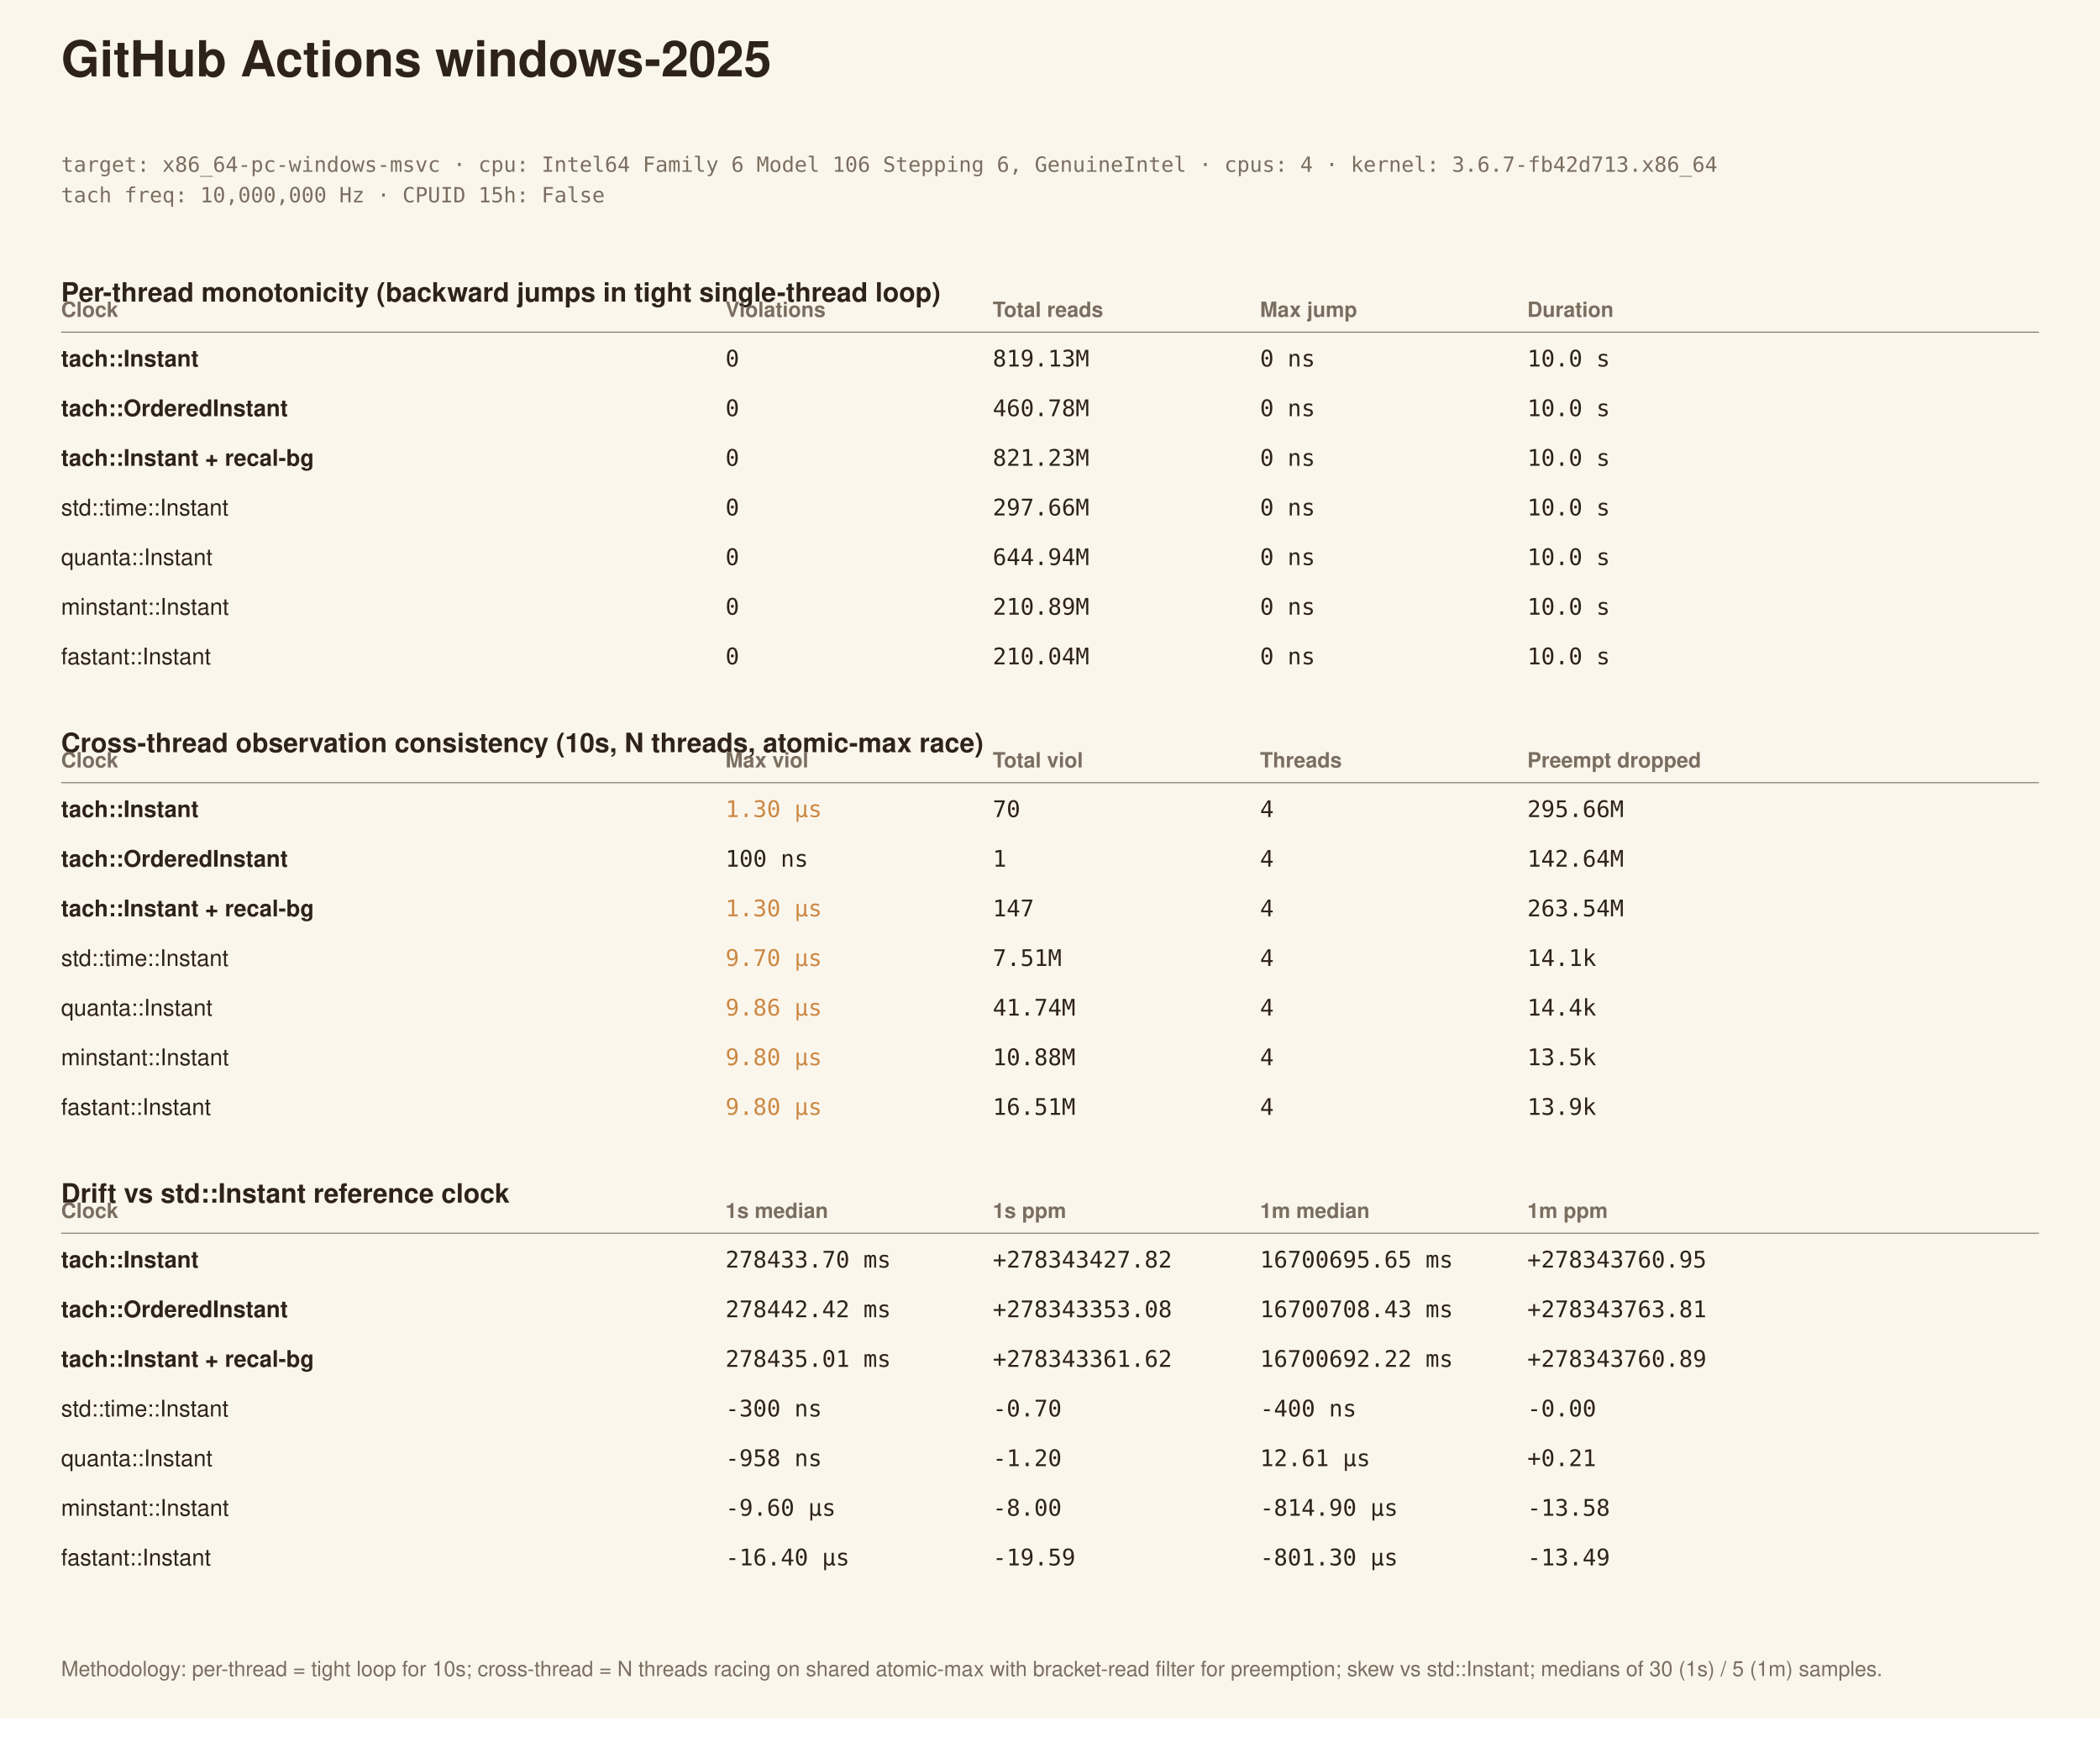
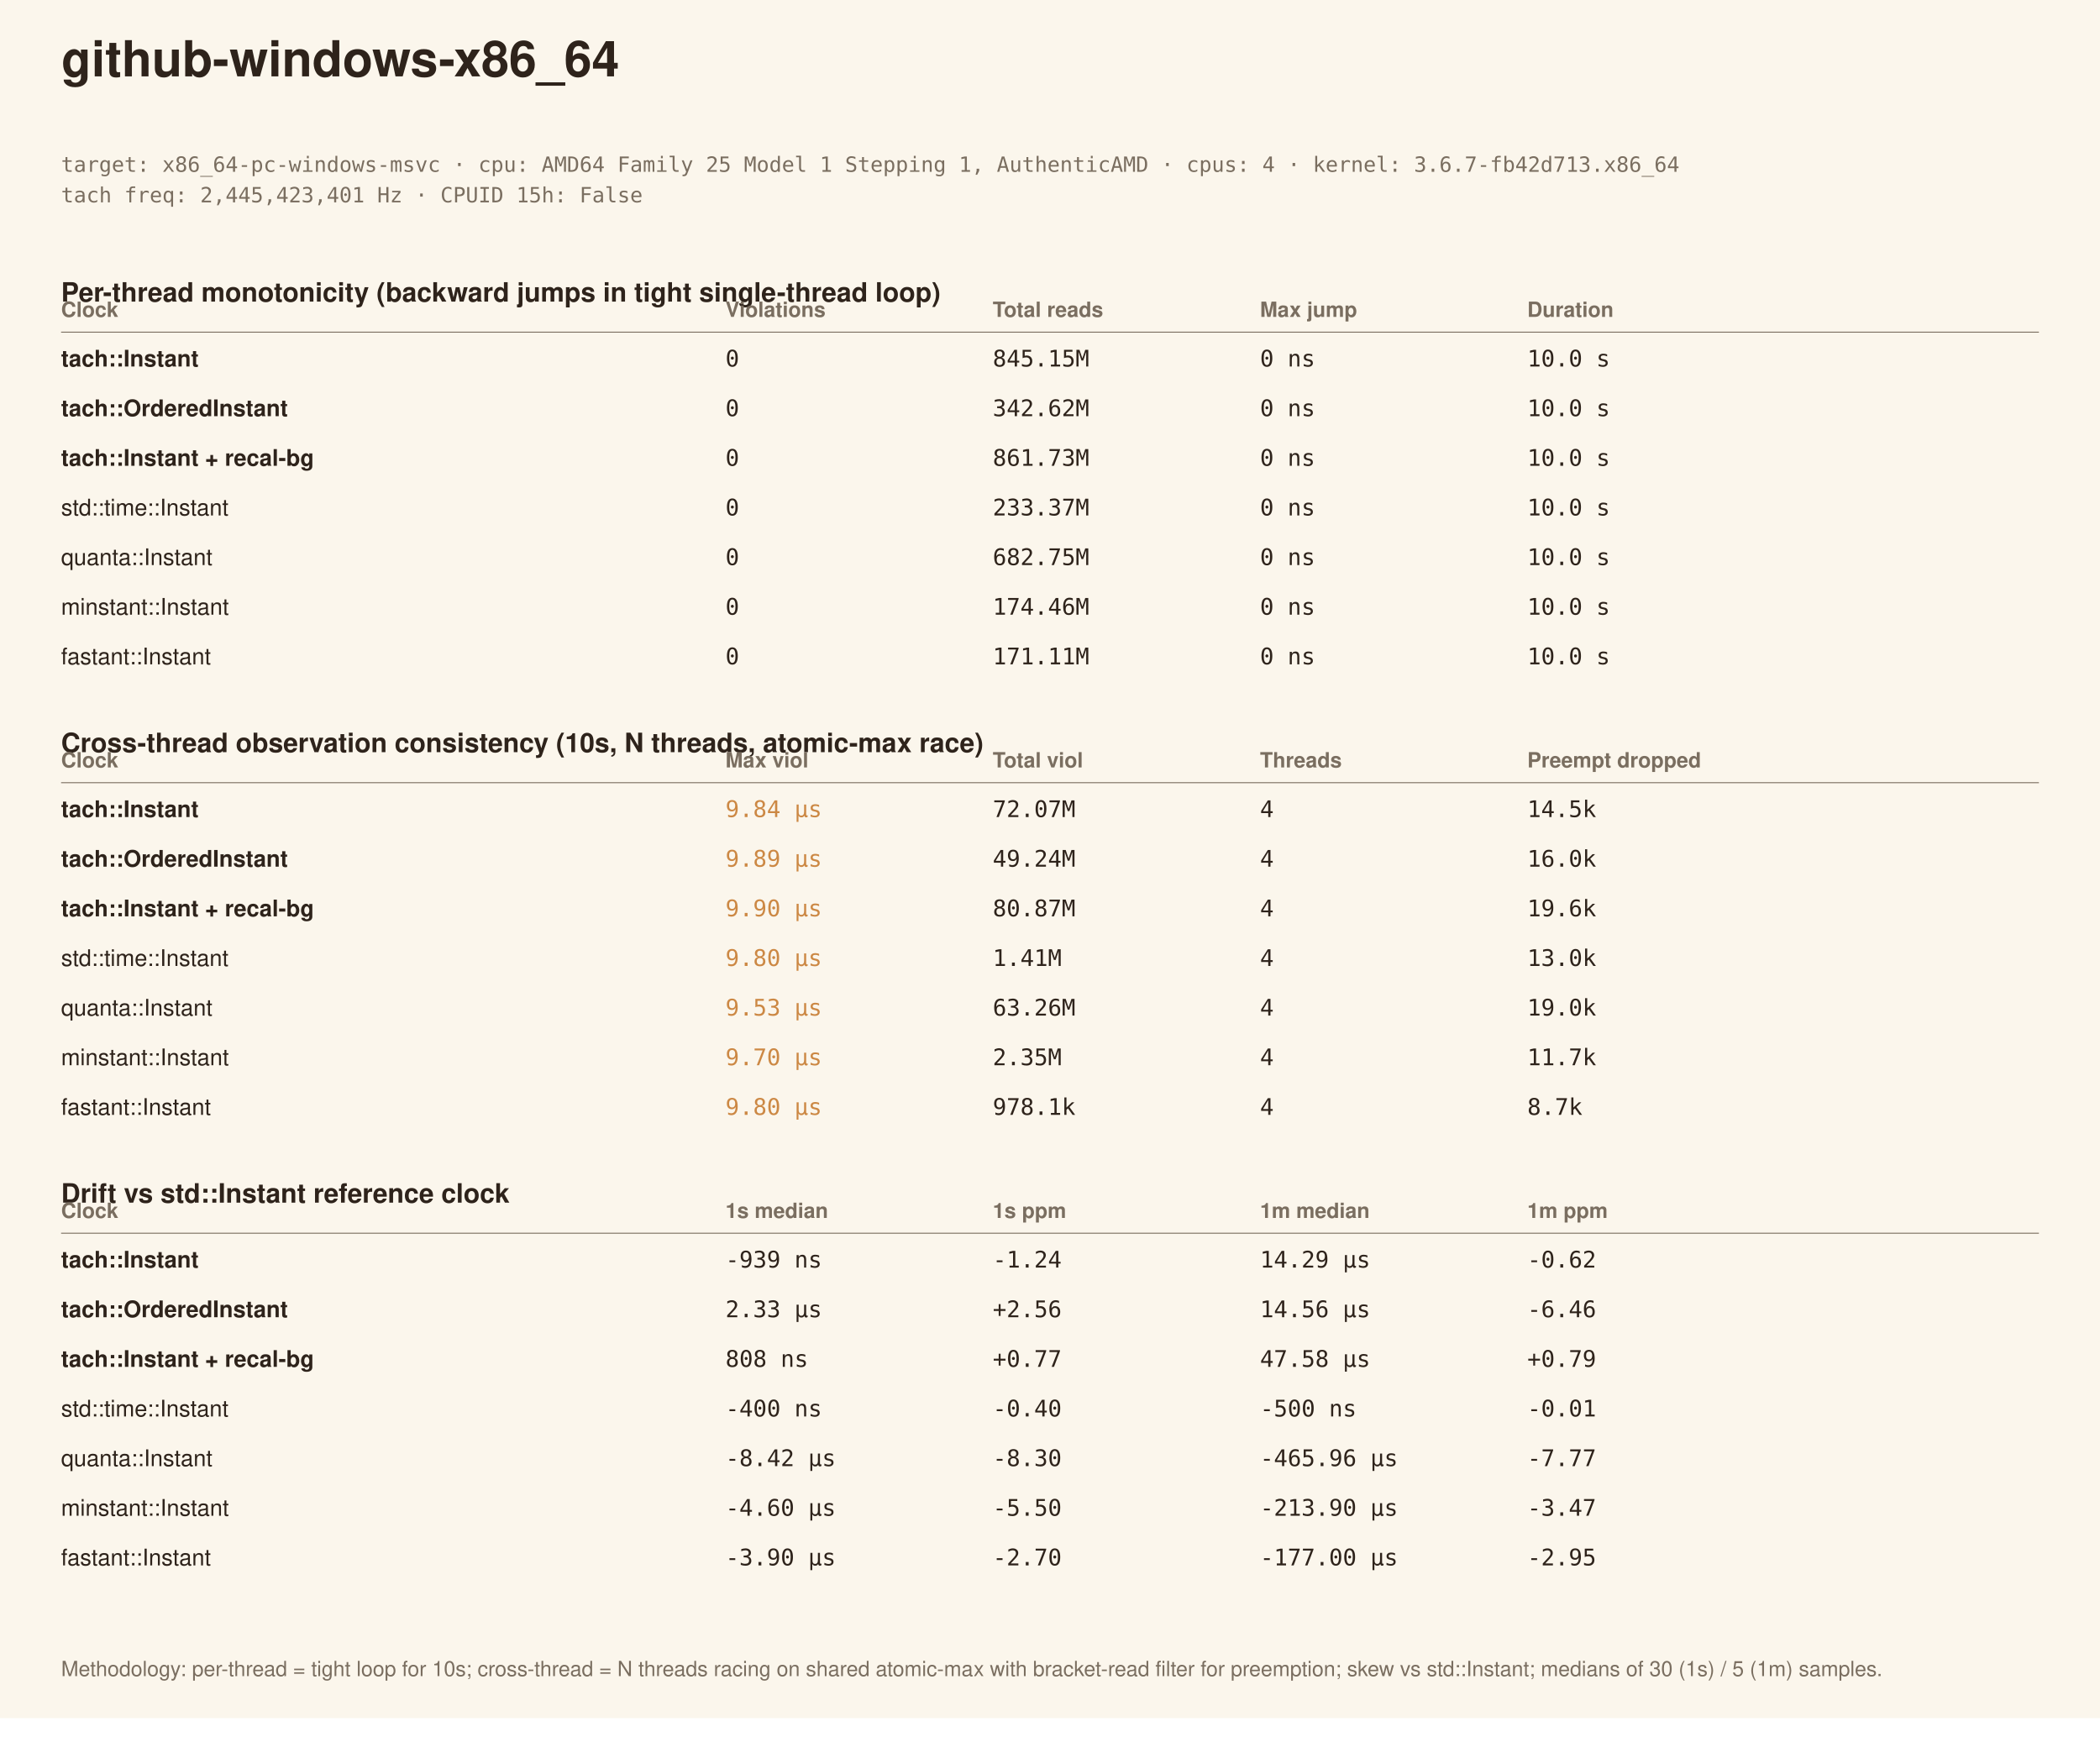
<svg xmlns="http://www.w3.org/2000/svg" viewBox="0 0 1100 918" width="1100" height="918">
  <rect width="1100" height="900" fill="#FBF6EC" />
-   <text x="32" y="40" text-anchor="start" font-family="Avenir Next, Helvetica, Arial, sans-serif" font-size="26" font-weight="bold" fill="#2E231B">GitHub Actions windows-2025</text>
-   <text x="32" y="90" text-anchor="start" font-family="monospace" font-size="11" fill="#7A6E60">target: x86_64-pc-windows-msvc  ·  cpu: Intel64 Family 6 Model 106 Stepping 6, GenuineIntel  ·  cpus: 4  ·  kernel: 3.6.7-fb42d713.x86_64</text>
-   <text x="32" y="106" text-anchor="start" font-family="monospace" font-size="11" fill="#7A6E60">tach freq: 10,000,000 Hz  ·  CPUID 15h: False</text>
+   <text x="32" y="40" text-anchor="start" font-family="Avenir Next, Helvetica, Arial, sans-serif" font-size="26" font-weight="bold" fill="#2E231B">github-windows-x86_64</text>
+   <text x="32" y="90" text-anchor="start" font-family="monospace" font-size="11" fill="#7A6E60">target: x86_64-pc-windows-msvc  ·  cpu: AMD64 Family 25 Model 1 Stepping 1, AuthenticAMD  ·  cpus: 4  ·  kernel: 3.6.7-fb42d713.x86_64</text>
+   <text x="32" y="106" text-anchor="start" font-family="monospace" font-size="11" fill="#7A6E60">tach freq: 2,445,423,401 Hz  ·  CPUID 15h: False</text>
  <text x="32" y="158" text-anchor="start" font-family="Avenir Next, Helvetica, Arial, sans-serif" font-size="14" font-weight="bold" fill="#2E231B">Per-thread monotonicity (backward jumps in tight single-thread loop)</text>
  <line x1="32" y1="174" x2="1068" y2="174" stroke="#7A6E60" stroke-width="0.5" />
  <text x="32" y="166" text-anchor="start" font-family="Avenir Next, Helvetica, Arial, sans-serif" font-size="11" font-weight="bold" fill="#7A6E60">Clock</text>
  <text x="380" y="166" text-anchor="start" font-family="Avenir Next, Helvetica, Arial, sans-serif" font-size="11" font-weight="bold" fill="#7A6E60">Violations</text>
  <text x="520" y="166" text-anchor="start" font-family="Avenir Next, Helvetica, Arial, sans-serif" font-size="11" font-weight="bold" fill="#7A6E60">Total reads</text>
  <text x="660" y="166" text-anchor="start" font-family="Avenir Next, Helvetica, Arial, sans-serif" font-size="11" font-weight="bold" fill="#7A6E60">Max jump</text>
  <text x="800" y="166" text-anchor="start" font-family="Avenir Next, Helvetica, Arial, sans-serif" font-size="11" font-weight="bold" fill="#7A6E60">Duration</text>
  <text x="32" y="192" text-anchor="start" font-family="Avenir Next, Helvetica, Arial, sans-serif" font-size="12" font-weight="bold" fill="#2E231B">tach::Instant</text>
  <text x="380" y="192" text-anchor="start" font-family="monospace" font-size="12" fill="#2E231B">0</text>
-   <text x="520" y="192" text-anchor="start" font-family="monospace" font-size="12" fill="#2E231B">819.13M</text>
+   <text x="520" y="192" text-anchor="start" font-family="monospace" font-size="12" fill="#2E231B">845.15M</text>
  <text x="660" y="192" text-anchor="start" font-family="monospace" font-size="12" fill="#2E231B">0 ns</text>
  <text x="800" y="192" text-anchor="start" font-family="monospace" font-size="12" fill="#2E231B">10.0 s</text>
  <text x="32" y="218" text-anchor="start" font-family="Avenir Next, Helvetica, Arial, sans-serif" font-size="12" font-weight="bold" fill="#2E231B">tach::OrderedInstant</text>
  <text x="380" y="218" text-anchor="start" font-family="monospace" font-size="12" fill="#2E231B">0</text>
-   <text x="520" y="218" text-anchor="start" font-family="monospace" font-size="12" fill="#2E231B">460.78M</text>
+   <text x="520" y="218" text-anchor="start" font-family="monospace" font-size="12" fill="#2E231B">342.62M</text>
  <text x="660" y="218" text-anchor="start" font-family="monospace" font-size="12" fill="#2E231B">0 ns</text>
  <text x="800" y="218" text-anchor="start" font-family="monospace" font-size="12" fill="#2E231B">10.0 s</text>
  <text x="32" y="244" text-anchor="start" font-family="Avenir Next, Helvetica, Arial, sans-serif" font-size="12" font-weight="bold" fill="#2E231B">tach::Instant + recal-bg</text>
  <text x="380" y="244" text-anchor="start" font-family="monospace" font-size="12" fill="#2E231B">0</text>
-   <text x="520" y="244" text-anchor="start" font-family="monospace" font-size="12" fill="#2E231B">821.23M</text>
+   <text x="520" y="244" text-anchor="start" font-family="monospace" font-size="12" fill="#2E231B">861.73M</text>
  <text x="660" y="244" text-anchor="start" font-family="monospace" font-size="12" fill="#2E231B">0 ns</text>
  <text x="800" y="244" text-anchor="start" font-family="monospace" font-size="12" fill="#2E231B">10.0 s</text>
  <text x="32" y="270" text-anchor="start" font-family="Avenir Next, Helvetica, Arial, sans-serif" font-size="12" fill="#2E231B">std::time::Instant</text>
  <text x="380" y="270" text-anchor="start" font-family="monospace" font-size="12" fill="#2E231B">0</text>
-   <text x="520" y="270" text-anchor="start" font-family="monospace" font-size="12" fill="#2E231B">297.66M</text>
+   <text x="520" y="270" text-anchor="start" font-family="monospace" font-size="12" fill="#2E231B">233.37M</text>
  <text x="660" y="270" text-anchor="start" font-family="monospace" font-size="12" fill="#2E231B">0 ns</text>
  <text x="800" y="270" text-anchor="start" font-family="monospace" font-size="12" fill="#2E231B">10.0 s</text>
  <text x="32" y="296" text-anchor="start" font-family="Avenir Next, Helvetica, Arial, sans-serif" font-size="12" fill="#2E231B">quanta::Instant</text>
  <text x="380" y="296" text-anchor="start" font-family="monospace" font-size="12" fill="#2E231B">0</text>
-   <text x="520" y="296" text-anchor="start" font-family="monospace" font-size="12" fill="#2E231B">644.94M</text>
+   <text x="520" y="296" text-anchor="start" font-family="monospace" font-size="12" fill="#2E231B">682.75M</text>
  <text x="660" y="296" text-anchor="start" font-family="monospace" font-size="12" fill="#2E231B">0 ns</text>
  <text x="800" y="296" text-anchor="start" font-family="monospace" font-size="12" fill="#2E231B">10.0 s</text>
  <text x="32" y="322" text-anchor="start" font-family="Avenir Next, Helvetica, Arial, sans-serif" font-size="12" fill="#2E231B">minstant::Instant</text>
  <text x="380" y="322" text-anchor="start" font-family="monospace" font-size="12" fill="#2E231B">0</text>
-   <text x="520" y="322" text-anchor="start" font-family="monospace" font-size="12" fill="#2E231B">210.89M</text>
+   <text x="520" y="322" text-anchor="start" font-family="monospace" font-size="12" fill="#2E231B">174.46M</text>
  <text x="660" y="322" text-anchor="start" font-family="monospace" font-size="12" fill="#2E231B">0 ns</text>
  <text x="800" y="322" text-anchor="start" font-family="monospace" font-size="12" fill="#2E231B">10.0 s</text>
  <text x="32" y="348" text-anchor="start" font-family="Avenir Next, Helvetica, Arial, sans-serif" font-size="12" fill="#2E231B">fastant::Instant</text>
  <text x="380" y="348" text-anchor="start" font-family="monospace" font-size="12" fill="#2E231B">0</text>
-   <text x="520" y="348" text-anchor="start" font-family="monospace" font-size="12" fill="#2E231B">210.04M</text>
+   <text x="520" y="348" text-anchor="start" font-family="monospace" font-size="12" fill="#2E231B">171.11M</text>
  <text x="660" y="348" text-anchor="start" font-family="monospace" font-size="12" fill="#2E231B">0 ns</text>
  <text x="800" y="348" text-anchor="start" font-family="monospace" font-size="12" fill="#2E231B">10.0 s</text>
  <text x="32" y="394" text-anchor="start" font-family="Avenir Next, Helvetica, Arial, sans-serif" font-size="14" font-weight="bold" fill="#2E231B">Cross-thread observation consistency (10s, N threads, atomic-max race)</text>
  <line x1="32" y1="410" x2="1068" y2="410" stroke="#7A6E60" stroke-width="0.5" />
  <text x="32" y="402" text-anchor="start" font-family="Avenir Next, Helvetica, Arial, sans-serif" font-size="11" font-weight="bold" fill="#7A6E60">Clock</text>
  <text x="380" y="402" text-anchor="start" font-family="Avenir Next, Helvetica, Arial, sans-serif" font-size="11" font-weight="bold" fill="#7A6E60">Max viol</text>
  <text x="520" y="402" text-anchor="start" font-family="Avenir Next, Helvetica, Arial, sans-serif" font-size="11" font-weight="bold" fill="#7A6E60">Total viol</text>
  <text x="660" y="402" text-anchor="start" font-family="Avenir Next, Helvetica, Arial, sans-serif" font-size="11" font-weight="bold" fill="#7A6E60">Threads</text>
  <text x="800" y="402" text-anchor="start" font-family="Avenir Next, Helvetica, Arial, sans-serif" font-size="11" font-weight="bold" fill="#7A6E60">Preempt dropped</text>
  <text x="32" y="428" text-anchor="start" font-family="Avenir Next, Helvetica, Arial, sans-serif" font-size="12" font-weight="bold" fill="#2E231B">tach::Instant</text>
-   <text x="380" y="428" text-anchor="start" font-family="monospace" font-size="12" fill="#cc8844">1.30 µs</text>
-   <text x="520" y="428" text-anchor="start" font-family="monospace" font-size="12" fill="#2E231B">70</text>
+   <text x="380" y="428" text-anchor="start" font-family="monospace" font-size="12" fill="#cc8844">9.84 µs</text>
+   <text x="520" y="428" text-anchor="start" font-family="monospace" font-size="12" fill="#2E231B">72.07M</text>
  <text x="660" y="428" text-anchor="start" font-family="monospace" font-size="12" fill="#2E231B">4</text>
-   <text x="800" y="428" text-anchor="start" font-family="monospace" font-size="12" fill="#2E231B">295.66M</text>
+   <text x="800" y="428" text-anchor="start" font-family="monospace" font-size="12" fill="#2E231B">14.5k</text>
  <text x="32" y="454" text-anchor="start" font-family="Avenir Next, Helvetica, Arial, sans-serif" font-size="12" font-weight="bold" fill="#2E231B">tach::OrderedInstant</text>
-   <text x="380" y="454" text-anchor="start" font-family="monospace" font-size="12" fill="#2E231B">100 ns</text>
-   <text x="520" y="454" text-anchor="start" font-family="monospace" font-size="12" fill="#2E231B">1</text>
+   <text x="380" y="454" text-anchor="start" font-family="monospace" font-size="12" fill="#cc8844">9.89 µs</text>
+   <text x="520" y="454" text-anchor="start" font-family="monospace" font-size="12" fill="#2E231B">49.24M</text>
  <text x="660" y="454" text-anchor="start" font-family="monospace" font-size="12" fill="#2E231B">4</text>
-   <text x="800" y="454" text-anchor="start" font-family="monospace" font-size="12" fill="#2E231B">142.64M</text>
+   <text x="800" y="454" text-anchor="start" font-family="monospace" font-size="12" fill="#2E231B">16.0k</text>
  <text x="32" y="480" text-anchor="start" font-family="Avenir Next, Helvetica, Arial, sans-serif" font-size="12" font-weight="bold" fill="#2E231B">tach::Instant + recal-bg</text>
-   <text x="380" y="480" text-anchor="start" font-family="monospace" font-size="12" fill="#cc8844">1.30 µs</text>
-   <text x="520" y="480" text-anchor="start" font-family="monospace" font-size="12" fill="#2E231B">147</text>
+   <text x="380" y="480" text-anchor="start" font-family="monospace" font-size="12" fill="#cc8844">9.90 µs</text>
+   <text x="520" y="480" text-anchor="start" font-family="monospace" font-size="12" fill="#2E231B">80.87M</text>
  <text x="660" y="480" text-anchor="start" font-family="monospace" font-size="12" fill="#2E231B">4</text>
-   <text x="800" y="480" text-anchor="start" font-family="monospace" font-size="12" fill="#2E231B">263.54M</text>
+   <text x="800" y="480" text-anchor="start" font-family="monospace" font-size="12" fill="#2E231B">19.6k</text>
  <text x="32" y="506" text-anchor="start" font-family="Avenir Next, Helvetica, Arial, sans-serif" font-size="12" fill="#2E231B">std::time::Instant</text>
-   <text x="380" y="506" text-anchor="start" font-family="monospace" font-size="12" fill="#cc8844">9.70 µs</text>
-   <text x="520" y="506" text-anchor="start" font-family="monospace" font-size="12" fill="#2E231B">7.51M</text>
+   <text x="380" y="506" text-anchor="start" font-family="monospace" font-size="12" fill="#cc8844">9.80 µs</text>
+   <text x="520" y="506" text-anchor="start" font-family="monospace" font-size="12" fill="#2E231B">1.41M</text>
  <text x="660" y="506" text-anchor="start" font-family="monospace" font-size="12" fill="#2E231B">4</text>
-   <text x="800" y="506" text-anchor="start" font-family="monospace" font-size="12" fill="#2E231B">14.1k</text>
+   <text x="800" y="506" text-anchor="start" font-family="monospace" font-size="12" fill="#2E231B">13.0k</text>
  <text x="32" y="532" text-anchor="start" font-family="Avenir Next, Helvetica, Arial, sans-serif" font-size="12" fill="#2E231B">quanta::Instant</text>
-   <text x="380" y="532" text-anchor="start" font-family="monospace" font-size="12" fill="#cc8844">9.86 µs</text>
-   <text x="520" y="532" text-anchor="start" font-family="monospace" font-size="12" fill="#2E231B">41.74M</text>
+   <text x="380" y="532" text-anchor="start" font-family="monospace" font-size="12" fill="#cc8844">9.53 µs</text>
+   <text x="520" y="532" text-anchor="start" font-family="monospace" font-size="12" fill="#2E231B">63.26M</text>
  <text x="660" y="532" text-anchor="start" font-family="monospace" font-size="12" fill="#2E231B">4</text>
-   <text x="800" y="532" text-anchor="start" font-family="monospace" font-size="12" fill="#2E231B">14.4k</text>
+   <text x="800" y="532" text-anchor="start" font-family="monospace" font-size="12" fill="#2E231B">19.0k</text>
  <text x="32" y="558" text-anchor="start" font-family="Avenir Next, Helvetica, Arial, sans-serif" font-size="12" fill="#2E231B">minstant::Instant</text>
-   <text x="380" y="558" text-anchor="start" font-family="monospace" font-size="12" fill="#cc8844">9.80 µs</text>
-   <text x="520" y="558" text-anchor="start" font-family="monospace" font-size="12" fill="#2E231B">10.88M</text>
+   <text x="380" y="558" text-anchor="start" font-family="monospace" font-size="12" fill="#cc8844">9.70 µs</text>
+   <text x="520" y="558" text-anchor="start" font-family="monospace" font-size="12" fill="#2E231B">2.35M</text>
  <text x="660" y="558" text-anchor="start" font-family="monospace" font-size="12" fill="#2E231B">4</text>
-   <text x="800" y="558" text-anchor="start" font-family="monospace" font-size="12" fill="#2E231B">13.5k</text>
+   <text x="800" y="558" text-anchor="start" font-family="monospace" font-size="12" fill="#2E231B">11.7k</text>
  <text x="32" y="584" text-anchor="start" font-family="Avenir Next, Helvetica, Arial, sans-serif" font-size="12" fill="#2E231B">fastant::Instant</text>
  <text x="380" y="584" text-anchor="start" font-family="monospace" font-size="12" fill="#cc8844">9.80 µs</text>
-   <text x="520" y="584" text-anchor="start" font-family="monospace" font-size="12" fill="#2E231B">16.51M</text>
+   <text x="520" y="584" text-anchor="start" font-family="monospace" font-size="12" fill="#2E231B">978.1k</text>
  <text x="660" y="584" text-anchor="start" font-family="monospace" font-size="12" fill="#2E231B">4</text>
-   <text x="800" y="584" text-anchor="start" font-family="monospace" font-size="12" fill="#2E231B">13.9k</text>
+   <text x="800" y="584" text-anchor="start" font-family="monospace" font-size="12" fill="#2E231B">8.7k</text>
  <text x="32" y="630" text-anchor="start" font-family="Avenir Next, Helvetica, Arial, sans-serif" font-size="14" font-weight="bold" fill="#2E231B">Drift vs std::Instant reference clock</text>
  <line x1="32" y1="646" x2="1068" y2="646" stroke="#7A6E60" stroke-width="0.5" />
  <text x="32" y="638" text-anchor="start" font-family="Avenir Next, Helvetica, Arial, sans-serif" font-size="11" font-weight="bold" fill="#7A6E60">Clock</text>
  <text x="380" y="638" text-anchor="start" font-family="Avenir Next, Helvetica, Arial, sans-serif" font-size="11" font-weight="bold" fill="#7A6E60">1s median</text>
  <text x="520" y="638" text-anchor="start" font-family="Avenir Next, Helvetica, Arial, sans-serif" font-size="11" font-weight="bold" fill="#7A6E60">1s ppm</text>
  <text x="660" y="638" text-anchor="start" font-family="Avenir Next, Helvetica, Arial, sans-serif" font-size="11" font-weight="bold" fill="#7A6E60">1m median</text>
  <text x="800" y="638" text-anchor="start" font-family="Avenir Next, Helvetica, Arial, sans-serif" font-size="11" font-weight="bold" fill="#7A6E60">1m ppm</text>
  <text x="32" y="664" text-anchor="start" font-family="Avenir Next, Helvetica, Arial, sans-serif" font-size="12" font-weight="bold" fill="#2E231B">tach::Instant</text>
-   <text x="380" y="664" text-anchor="start" font-family="monospace" font-size="12" fill="#2E231B">278433.70 ms</text>
-   <text x="520" y="664" text-anchor="start" font-family="monospace" font-size="12" fill="#2E231B">+278343427.82</text>
-   <text x="660" y="664" text-anchor="start" font-family="monospace" font-size="12" fill="#2E231B">16700695.65 ms</text>
-   <text x="800" y="664" text-anchor="start" font-family="monospace" font-size="12" fill="#2E231B">+278343760.95</text>
+   <text x="380" y="664" text-anchor="start" font-family="monospace" font-size="12" fill="#2E231B">-939 ns</text>
+   <text x="520" y="664" text-anchor="start" font-family="monospace" font-size="12" fill="#2E231B">-1.24</text>
+   <text x="660" y="664" text-anchor="start" font-family="monospace" font-size="12" fill="#2E231B">14.29 µs</text>
+   <text x="800" y="664" text-anchor="start" font-family="monospace" font-size="12" fill="#2E231B">-0.62</text>
  <text x="32" y="690" text-anchor="start" font-family="Avenir Next, Helvetica, Arial, sans-serif" font-size="12" font-weight="bold" fill="#2E231B">tach::OrderedInstant</text>
-   <text x="380" y="690" text-anchor="start" font-family="monospace" font-size="12" fill="#2E231B">278442.42 ms</text>
-   <text x="520" y="690" text-anchor="start" font-family="monospace" font-size="12" fill="#2E231B">+278343353.08</text>
-   <text x="660" y="690" text-anchor="start" font-family="monospace" font-size="12" fill="#2E231B">16700708.43 ms</text>
-   <text x="800" y="690" text-anchor="start" font-family="monospace" font-size="12" fill="#2E231B">+278343763.81</text>
+   <text x="380" y="690" text-anchor="start" font-family="monospace" font-size="12" fill="#2E231B">2.33 µs</text>
+   <text x="520" y="690" text-anchor="start" font-family="monospace" font-size="12" fill="#2E231B">+2.56</text>
+   <text x="660" y="690" text-anchor="start" font-family="monospace" font-size="12" fill="#2E231B">14.56 µs</text>
+   <text x="800" y="690" text-anchor="start" font-family="monospace" font-size="12" fill="#2E231B">-6.46</text>
  <text x="32" y="716" text-anchor="start" font-family="Avenir Next, Helvetica, Arial, sans-serif" font-size="12" font-weight="bold" fill="#2E231B">tach::Instant + recal-bg</text>
-   <text x="380" y="716" text-anchor="start" font-family="monospace" font-size="12" fill="#2E231B">278435.01 ms</text>
-   <text x="520" y="716" text-anchor="start" font-family="monospace" font-size="12" fill="#2E231B">+278343361.62</text>
-   <text x="660" y="716" text-anchor="start" font-family="monospace" font-size="12" fill="#2E231B">16700692.22 ms</text>
-   <text x="800" y="716" text-anchor="start" font-family="monospace" font-size="12" fill="#2E231B">+278343760.89</text>
+   <text x="380" y="716" text-anchor="start" font-family="monospace" font-size="12" fill="#2E231B">808 ns</text>
+   <text x="520" y="716" text-anchor="start" font-family="monospace" font-size="12" fill="#2E231B">+0.77</text>
+   <text x="660" y="716" text-anchor="start" font-family="monospace" font-size="12" fill="#2E231B">47.58 µs</text>
+   <text x="800" y="716" text-anchor="start" font-family="monospace" font-size="12" fill="#2E231B">+0.79</text>
  <text x="32" y="742" text-anchor="start" font-family="Avenir Next, Helvetica, Arial, sans-serif" font-size="12" fill="#2E231B">std::time::Instant</text>
-   <text x="380" y="742" text-anchor="start" font-family="monospace" font-size="12" fill="#2E231B">-300 ns</text>
-   <text x="520" y="742" text-anchor="start" font-family="monospace" font-size="12" fill="#2E231B">-0.70</text>
-   <text x="660" y="742" text-anchor="start" font-family="monospace" font-size="12" fill="#2E231B">-400 ns</text>
-   <text x="800" y="742" text-anchor="start" font-family="monospace" font-size="12" fill="#2E231B">-0.00</text>
+   <text x="380" y="742" text-anchor="start" font-family="monospace" font-size="12" fill="#2E231B">-400 ns</text>
+   <text x="520" y="742" text-anchor="start" font-family="monospace" font-size="12" fill="#2E231B">-0.40</text>
+   <text x="660" y="742" text-anchor="start" font-family="monospace" font-size="12" fill="#2E231B">-500 ns</text>
+   <text x="800" y="742" text-anchor="start" font-family="monospace" font-size="12" fill="#2E231B">-0.01</text>
  <text x="32" y="768" text-anchor="start" font-family="Avenir Next, Helvetica, Arial, sans-serif" font-size="12" fill="#2E231B">quanta::Instant</text>
-   <text x="380" y="768" text-anchor="start" font-family="monospace" font-size="12" fill="#2E231B">-958 ns</text>
-   <text x="520" y="768" text-anchor="start" font-family="monospace" font-size="12" fill="#2E231B">-1.20</text>
-   <text x="660" y="768" text-anchor="start" font-family="monospace" font-size="12" fill="#2E231B">12.61 µs</text>
-   <text x="800" y="768" text-anchor="start" font-family="monospace" font-size="12" fill="#2E231B">+0.21</text>
+   <text x="380" y="768" text-anchor="start" font-family="monospace" font-size="12" fill="#2E231B">-8.42 µs</text>
+   <text x="520" y="768" text-anchor="start" font-family="monospace" font-size="12" fill="#2E231B">-8.30</text>
+   <text x="660" y="768" text-anchor="start" font-family="monospace" font-size="12" fill="#2E231B">-465.96 µs</text>
+   <text x="800" y="768" text-anchor="start" font-family="monospace" font-size="12" fill="#2E231B">-7.77</text>
  <text x="32" y="794" text-anchor="start" font-family="Avenir Next, Helvetica, Arial, sans-serif" font-size="12" fill="#2E231B">minstant::Instant</text>
-   <text x="380" y="794" text-anchor="start" font-family="monospace" font-size="12" fill="#2E231B">-9.60 µs</text>
-   <text x="520" y="794" text-anchor="start" font-family="monospace" font-size="12" fill="#2E231B">-8.00</text>
-   <text x="660" y="794" text-anchor="start" font-family="monospace" font-size="12" fill="#2E231B">-814.90 µs</text>
-   <text x="800" y="794" text-anchor="start" font-family="monospace" font-size="12" fill="#2E231B">-13.58</text>
+   <text x="380" y="794" text-anchor="start" font-family="monospace" font-size="12" fill="#2E231B">-4.60 µs</text>
+   <text x="520" y="794" text-anchor="start" font-family="monospace" font-size="12" fill="#2E231B">-5.50</text>
+   <text x="660" y="794" text-anchor="start" font-family="monospace" font-size="12" fill="#2E231B">-213.90 µs</text>
+   <text x="800" y="794" text-anchor="start" font-family="monospace" font-size="12" fill="#2E231B">-3.47</text>
  <text x="32" y="820" text-anchor="start" font-family="Avenir Next, Helvetica, Arial, sans-serif" font-size="12" fill="#2E231B">fastant::Instant</text>
-   <text x="380" y="820" text-anchor="start" font-family="monospace" font-size="12" fill="#2E231B">-16.40 µs</text>
-   <text x="520" y="820" text-anchor="start" font-family="monospace" font-size="12" fill="#2E231B">-19.59</text>
-   <text x="660" y="820" text-anchor="start" font-family="monospace" font-size="12" fill="#2E231B">-801.30 µs</text>
-   <text x="800" y="820" text-anchor="start" font-family="monospace" font-size="12" fill="#2E231B">-13.49</text>
+   <text x="380" y="820" text-anchor="start" font-family="monospace" font-size="12" fill="#2E231B">-3.90 µs</text>
+   <text x="520" y="820" text-anchor="start" font-family="monospace" font-size="12" fill="#2E231B">-2.70</text>
+   <text x="660" y="820" text-anchor="start" font-family="monospace" font-size="12" fill="#2E231B">-177.00 µs</text>
+   <text x="800" y="820" text-anchor="start" font-family="monospace" font-size="12" fill="#2E231B">-2.95</text>
  <text x="32" y="878" text-anchor="start" font-family="Avenir Next, Helvetica, Arial, sans-serif" font-size="11" fill="#7A6E60">Methodology: per-thread = tight loop for 10s; cross-thread = N threads racing on shared atomic-max with bracket-read filter for preemption; skew vs std::Instant; medians of 30 (1s) / 5 (1m) samples.</text>
</svg>
